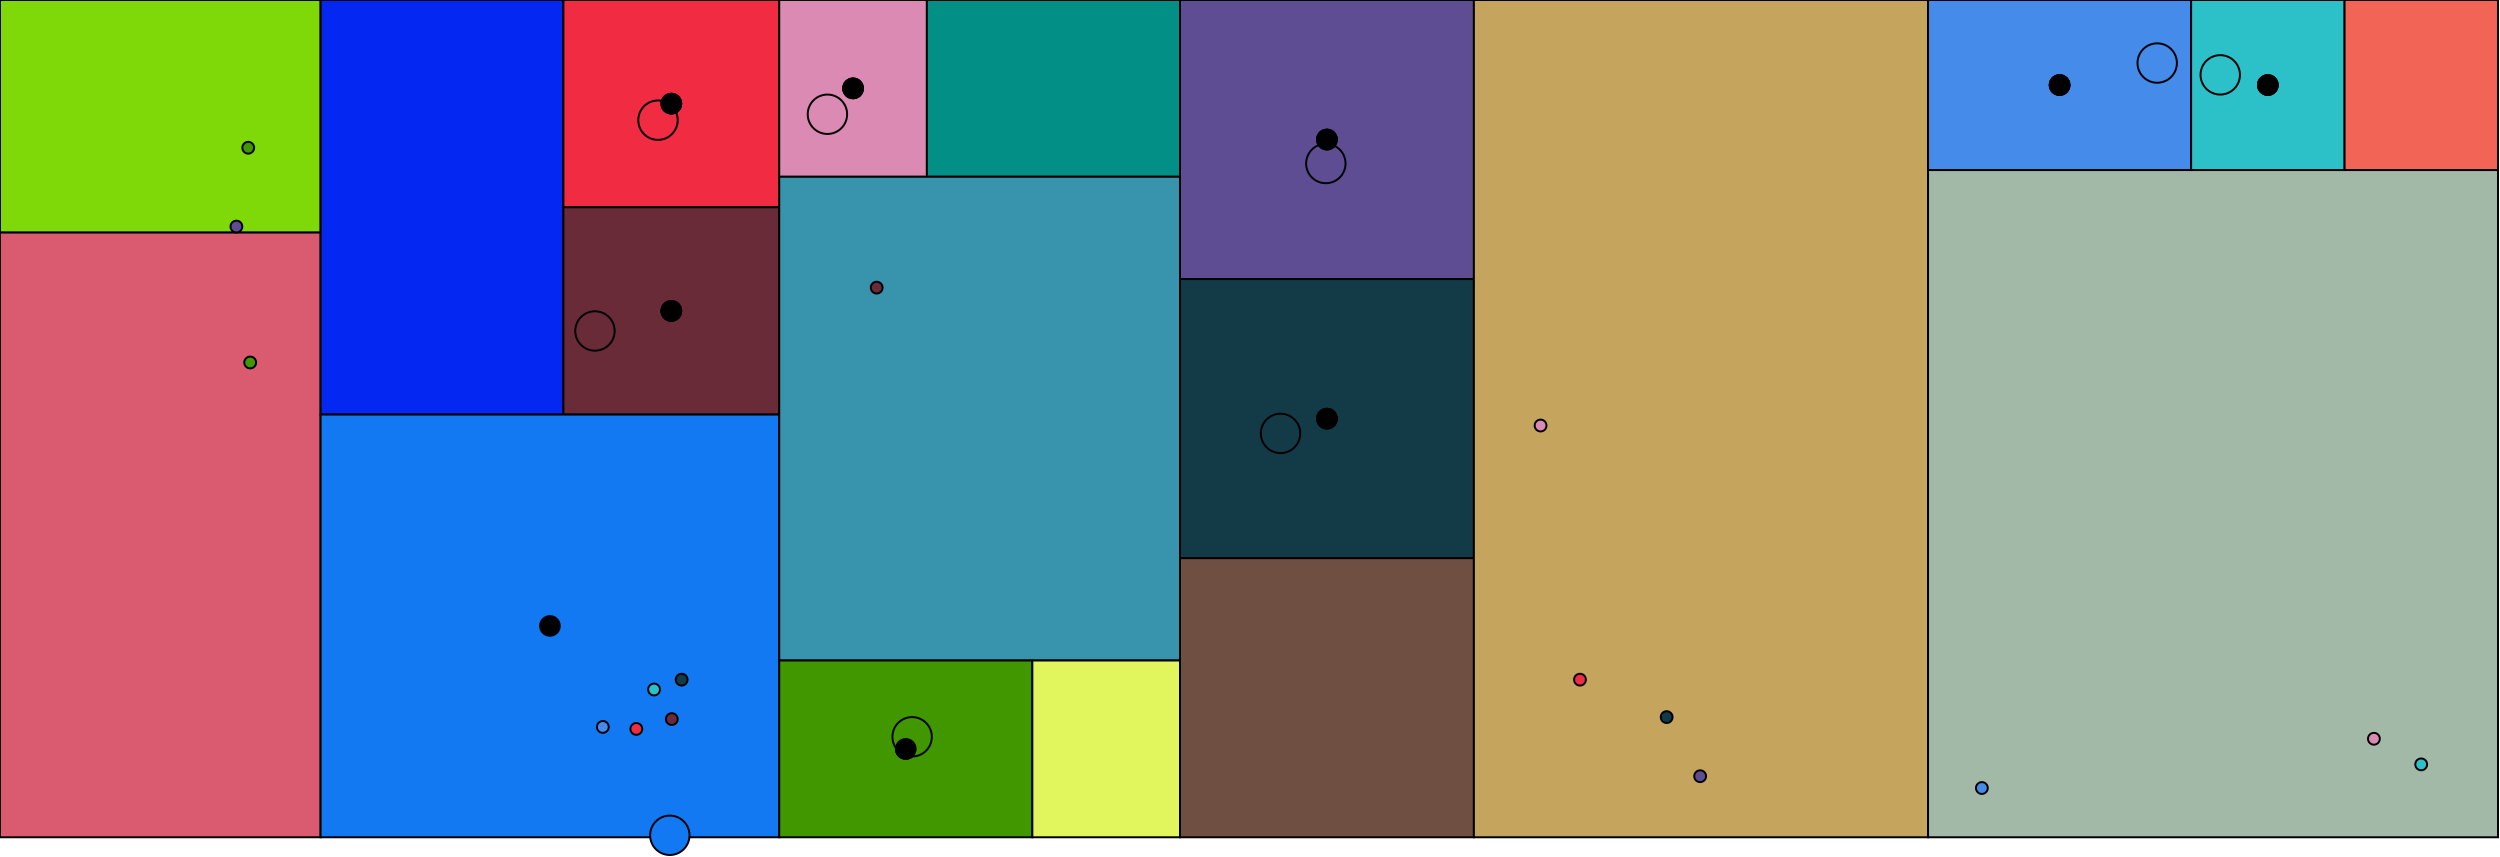
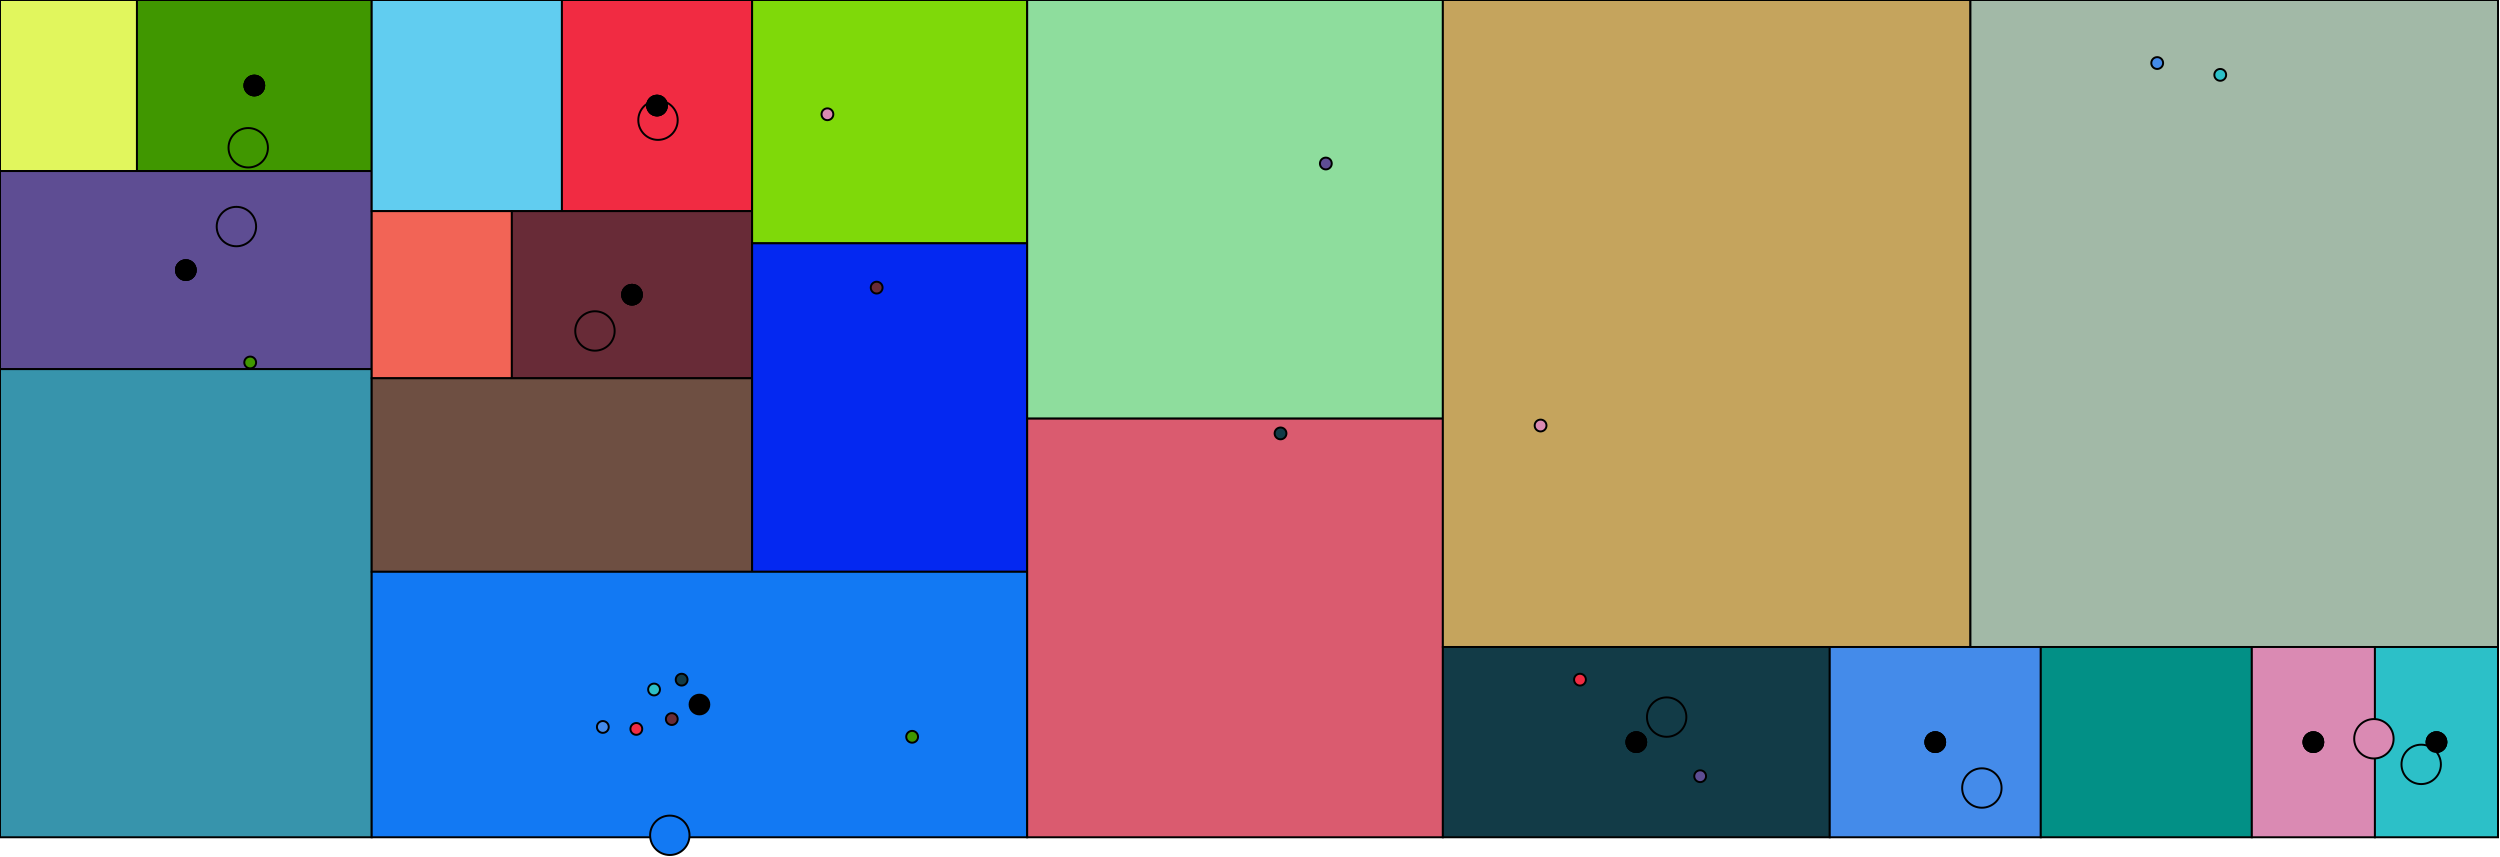
<svg xmlns="http://www.w3.org/2000/svg">
-   <rect x="0" y="0" width="162.738" height="118.056" fill="#7fd909" stroke="black" />
-   <rect x="0" y="118.056" width="162.738" height="306.944" fill="#da5b6f" stroke="black" />
-   <rect x="162.738" y="0" width="123.25" height="210.437" fill="#0428f1" stroke="black" />
-   <rect x="285.988" y="0" width="109.556" height="105.218" fill="#f12b42" stroke="black" />
-   <rect x="285.988" y="105.218" width="109.556" height="105.218" fill="#682b37" stroke="black" />
-   <rect x="162.738" y="210.437" width="232.806" height="214.563" fill="#1279f3" stroke="black" />
-   <rect x="395.544" y="0" width="74.945" height="89.722" fill="#da8ab3" stroke="black" />
-   <rect x="470.489" y="0" width="128.477" height="89.722" fill="#029086" stroke="black" />
-   <rect x="395.544" y="89.722" width="203.422" height="245.556" fill="#3794ac" stroke="black" />
-   <rect x="395.544" y="335.278" width="128.477" height="89.722" fill="#409700" stroke="black" />
-   <rect x="524.021" y="335.278" width="74.945" height="89.722" fill="#e1f65d" stroke="black" />
-   <rect x="598.966" y="0" width="149.176" height="141.667" fill="#5e4d93" stroke="black" />
-   <rect x="598.966" y="141.667" width="149.176" height="141.667" fill="#123b47" stroke="black" />
-   <rect x="598.966" y="283.333" width="149.176" height="141.667" fill="#6e4f42" stroke="black" />
-   <rect x="748.143" y="0" width="230.545" height="425" fill="#c5a45d" stroke="black" />
-   <rect x="978.688" y="0" width="133.529" height="86.328" fill="#448bea" stroke="black" />
-   <rect x="1112.22" y="0" width="77.892" height="86.328" fill="#2cc0c8" stroke="black" />
-   <rect x="1190.11" y="0" width="77.892" height="86.328" fill="#f26456" stroke="black" />
-   <rect x="978.688" y="86.328" width="289.312" height="338.672" fill="#a2b9a7" stroke="black" />
+   <rect x="0" y="0" width="69.513" height="86.828" fill="#e1f65d" stroke="black" />
+   <rect x="69.513" y="0" width="119.165" height="86.828" fill="#409700" stroke="black" />
+   <rect x="0" y="86.828" width="188.678" height="100.538" fill="#5e4d93" stroke="black" />
+   <rect x="0" y="187.366" width="188.678" height="237.634" fill="#3794ac" stroke="black" />
+   <rect x="188.678" y="0" width="96.549" height="107.167" fill="#61cdf0" stroke="black" />
+   <rect x="285.228" y="0" width="96.549" height="107.167" fill="#f12b42" stroke="black" />
+   <rect x="188.678" y="107.167" width="71.141" height="84.841" fill="#f26456" stroke="black" />
+   <rect x="259.82" y="107.167" width="121.957" height="84.841" fill="#682b37" stroke="black" />
+   <rect x="188.678" y="192.008" width="193.098" height="98.236" fill="#6e4f42" stroke="black" />
+   <rect x="381.777" y="0" width="139.625" height="123.508" fill="#7fd909" stroke="black" />
+   <rect x="381.777" y="123.508" width="139.625" height="166.736" fill="#0428f1" stroke="black" />
+   <rect x="188.678" y="290.244" width="332.723" height="134.756" fill="#1279f3" stroke="black" />
+   <rect x="521.402" y="0" width="210.995" height="212.5" fill="#8edd9d" stroke="black" />
+   <rect x="521.402" y="212.5" width="210.995" height="212.5" fill="#da5b6f" stroke="black" />
+   <rect x="732.397" y="0" width="267.802" height="328.409" fill="#c5a45d" stroke="black" />
+   <rect x="1000.2" y="0" width="267.802" height="328.409" fill="#a2b9a7" stroke="black" />
+   <rect x="732.397" y="328.409" width="196.388" height="96.591" fill="#123b47" stroke="black" />
+   <rect x="928.785" y="328.409" width="107.121" height="96.591" fill="#448bea" stroke="black" />
+   <rect x="1035.91" y="328.409" width="107.121" height="96.591" fill="#029086" stroke="black" />
+   <rect x="1143.03" y="328.409" width="62.487" height="96.591" fill="#da8ab3" stroke="black" />
+   <rect x="1205.51" y="328.409" width="62.487" height="96.591" fill="#2cc0c8" stroke="black" />
+   <circle cx="127" cy="184" r="3" fill="#409700" stroke="black" />
+   <circle cx="129.096" cy="43.414" r="5" stroke="black" />
+   <circle cx="126" cy="75" r="10" fill="#409700" stroke="black" />
+   <circle cx="129.096" cy="43.414" r="5" stroke="black" />
+   <circle cx="463" cy="374" r="3" fill="#409700" stroke="black" />
+   <circle cx="129.096" cy="43.414" r="5" stroke="black" />
+   <circle cx="673" cy="83" r="3" fill="#5e4d93" stroke="black" />
+   <circle cx="94.339" cy="137.097" r="5" stroke="black" />
+   <circle cx="120" cy="115" r="10" fill="#5e4d93" stroke="black" />
+   <circle cx="94.339" cy="137.097" r="5" stroke="black" />
+   <circle cx="863" cy="394" r="3" fill="#5e4d93" stroke="black" />
+   <circle cx="94.339" cy="137.097" r="5" stroke="black" />
  <circle cx="334" cy="61" r="10" fill="#f12b42" stroke="black" />
-   <circle cx="340.766" cy="52.609" r="5" stroke="black" />
+   <circle cx="333.502" cy="53.584" r="5" stroke="black" />
  <circle cx="323" cy="370" r="3" fill="#f12b42" stroke="black" />
-   <circle cx="340.766" cy="52.609" r="5" stroke="black" />
+   <circle cx="333.502" cy="53.584" r="5" stroke="black" />
  <circle cx="802" cy="345" r="3" fill="#f12b42" stroke="black" />
-   <circle cx="340.766" cy="52.609" r="5" stroke="black" />
+   <circle cx="333.502" cy="53.584" r="5" stroke="black" />
  <circle cx="445" cy="146" r="3" fill="#682b37" stroke="black" />
-   <circle cx="340.766" cy="157.828" r="5" stroke="black" />
+   <circle cx="320.798" cy="149.587" r="5" stroke="black" />
  <circle cx="302" cy="168" r="10" fill="#682b37" stroke="black" />
-   <circle cx="340.766" cy="157.828" r="5" stroke="black" />
+   <circle cx="320.798" cy="149.587" r="5" stroke="black" />
  <circle cx="341" cy="365" r="3" fill="#682b37" stroke="black" />
-   <circle cx="340.766" cy="157.828" r="5" stroke="black" />
+   <circle cx="320.798" cy="149.587" r="5" stroke="black" />
  <circle cx="340" cy="424" r="10" fill="#1279f3" stroke="black" />
-   <circle cx="279.141" cy="317.718" r="5" stroke="black" />
-   <circle cx="1205" cy="375" r="3" fill="#da8ab3" stroke="black" />
-   <circle cx="433.016" cy="44.861" r="5" stroke="black" />
+   <circle cx="355.04" cy="357.622" r="5" stroke="black" />
+   <circle cx="346" cy="345" r="3" fill="#123b47" stroke="black" />
+   <circle cx="830.591" cy="376.705" r="5" stroke="black" />
+   <circle cx="650" cy="220" r="3" fill="#123b47" stroke="black" />
+   <circle cx="830.591" cy="376.705" r="5" stroke="black" />
+   <circle cx="846" cy="364" r="10" fill="#123b47" stroke="black" />
+   <circle cx="830.591" cy="376.705" r="5" stroke="black" />
+   <circle cx="306" cy="369" r="3" fill="#448bea" stroke="black" />
+   <circle cx="982.345" cy="376.705" r="5" stroke="black" />
+   <circle cx="1095" cy="32" r="3" fill="#448bea" stroke="black" />
+   <circle cx="982.345" cy="376.705" r="5" stroke="black" />
+   <circle cx="1006" cy="400" r="10" fill="#448bea" stroke="black" />
+   <circle cx="982.345" cy="376.705" r="5" stroke="black" />
+   <circle cx="1205" cy="375" r="10" fill="#da8ab3" stroke="black" />
+   <circle cx="1174.27" cy="376.705" r="5" stroke="black" />
  <circle cx="782" cy="216" r="3" fill="#da8ab3" stroke="black" />
-   <circle cx="433.016" cy="44.861" r="5" stroke="black" />
-   <circle cx="420" cy="58" r="10" fill="#da8ab3" stroke="black" />
-   <circle cx="433.016" cy="44.861" r="5" stroke="black" />
-   <circle cx="127" cy="184" r="3" fill="#409700" stroke="black" />
-   <circle cx="459.782" cy="380.139" r="5" stroke="black" />
-   <circle cx="126" cy="75" r="3" fill="#409700" stroke="black" />
-   <circle cx="459.782" cy="380.139" r="5" stroke="black" />
-   <circle cx="463" cy="374" r="10" fill="#409700" stroke="black" />
-   <circle cx="459.782" cy="380.139" r="5" stroke="black" />
-   <circle cx="673" cy="83" r="10" fill="#5e4d93" stroke="black" />
-   <circle cx="673.554" cy="70.833" r="5" stroke="black" />
-   <circle cx="120" cy="115" r="3" fill="#5e4d93" stroke="black" />
-   <circle cx="673.554" cy="70.833" r="5" stroke="black" />
-   <circle cx="863" cy="394" r="3" fill="#5e4d93" stroke="black" />
-   <circle cx="673.554" cy="70.833" r="5" stroke="black" />
-   <circle cx="346" cy="345" r="3" fill="#123b47" stroke="black" />
-   <circle cx="673.554" cy="212.5" r="5" stroke="black" />
-   <circle cx="650" cy="220" r="10" fill="#123b47" stroke="black" />
-   <circle cx="673.554" cy="212.5" r="5" stroke="black" />
-   <circle cx="846" cy="364" r="3" fill="#123b47" stroke="black" />
-   <circle cx="673.554" cy="212.5" r="5" stroke="black" />
-   <circle cx="306" cy="369" r="3" fill="#448bea" stroke="black" />
-   <circle cx="1045.45" cy="43.164" r="5" stroke="black" />
-   <circle cx="1095" cy="32" r="10" fill="#448bea" stroke="black" />
-   <circle cx="1045.45" cy="43.164" r="5" stroke="black" />
-   <circle cx="1006" cy="400" r="3" fill="#448bea" stroke="black" />
-   <circle cx="1045.45" cy="43.164" r="5" stroke="black" />
-   <circle cx="1127" cy="38" r="10" fill="#2cc0c8" stroke="black" />
-   <circle cx="1151.16" cy="43.164" r="5" stroke="black" />
+   <circle cx="1174.27" cy="376.705" r="5" stroke="black" />
+   <circle cx="420" cy="58" r="3" fill="#da8ab3" stroke="black" />
+   <circle cx="1174.27" cy="376.705" r="5" stroke="black" />
+   <circle cx="1127" cy="38" r="3" fill="#2cc0c8" stroke="black" />
+   <circle cx="1236.76" cy="376.705" r="5" stroke="black" />
  <circle cx="332" cy="350" r="3" fill="#2cc0c8" stroke="black" />
-   <circle cx="1151.16" cy="43.164" r="5" stroke="black" />
-   <circle cx="1229" cy="388" r="3" fill="#2cc0c8" stroke="black" />
-   <circle cx="1151.16" cy="43.164" r="5" stroke="black" />
+   <circle cx="1236.76" cy="376.705" r="5" stroke="black" />
+   <circle cx="1229" cy="388" r="10" fill="#2cc0c8" stroke="black" />
+   <circle cx="1236.76" cy="376.705" r="5" stroke="black" />
</svg>
